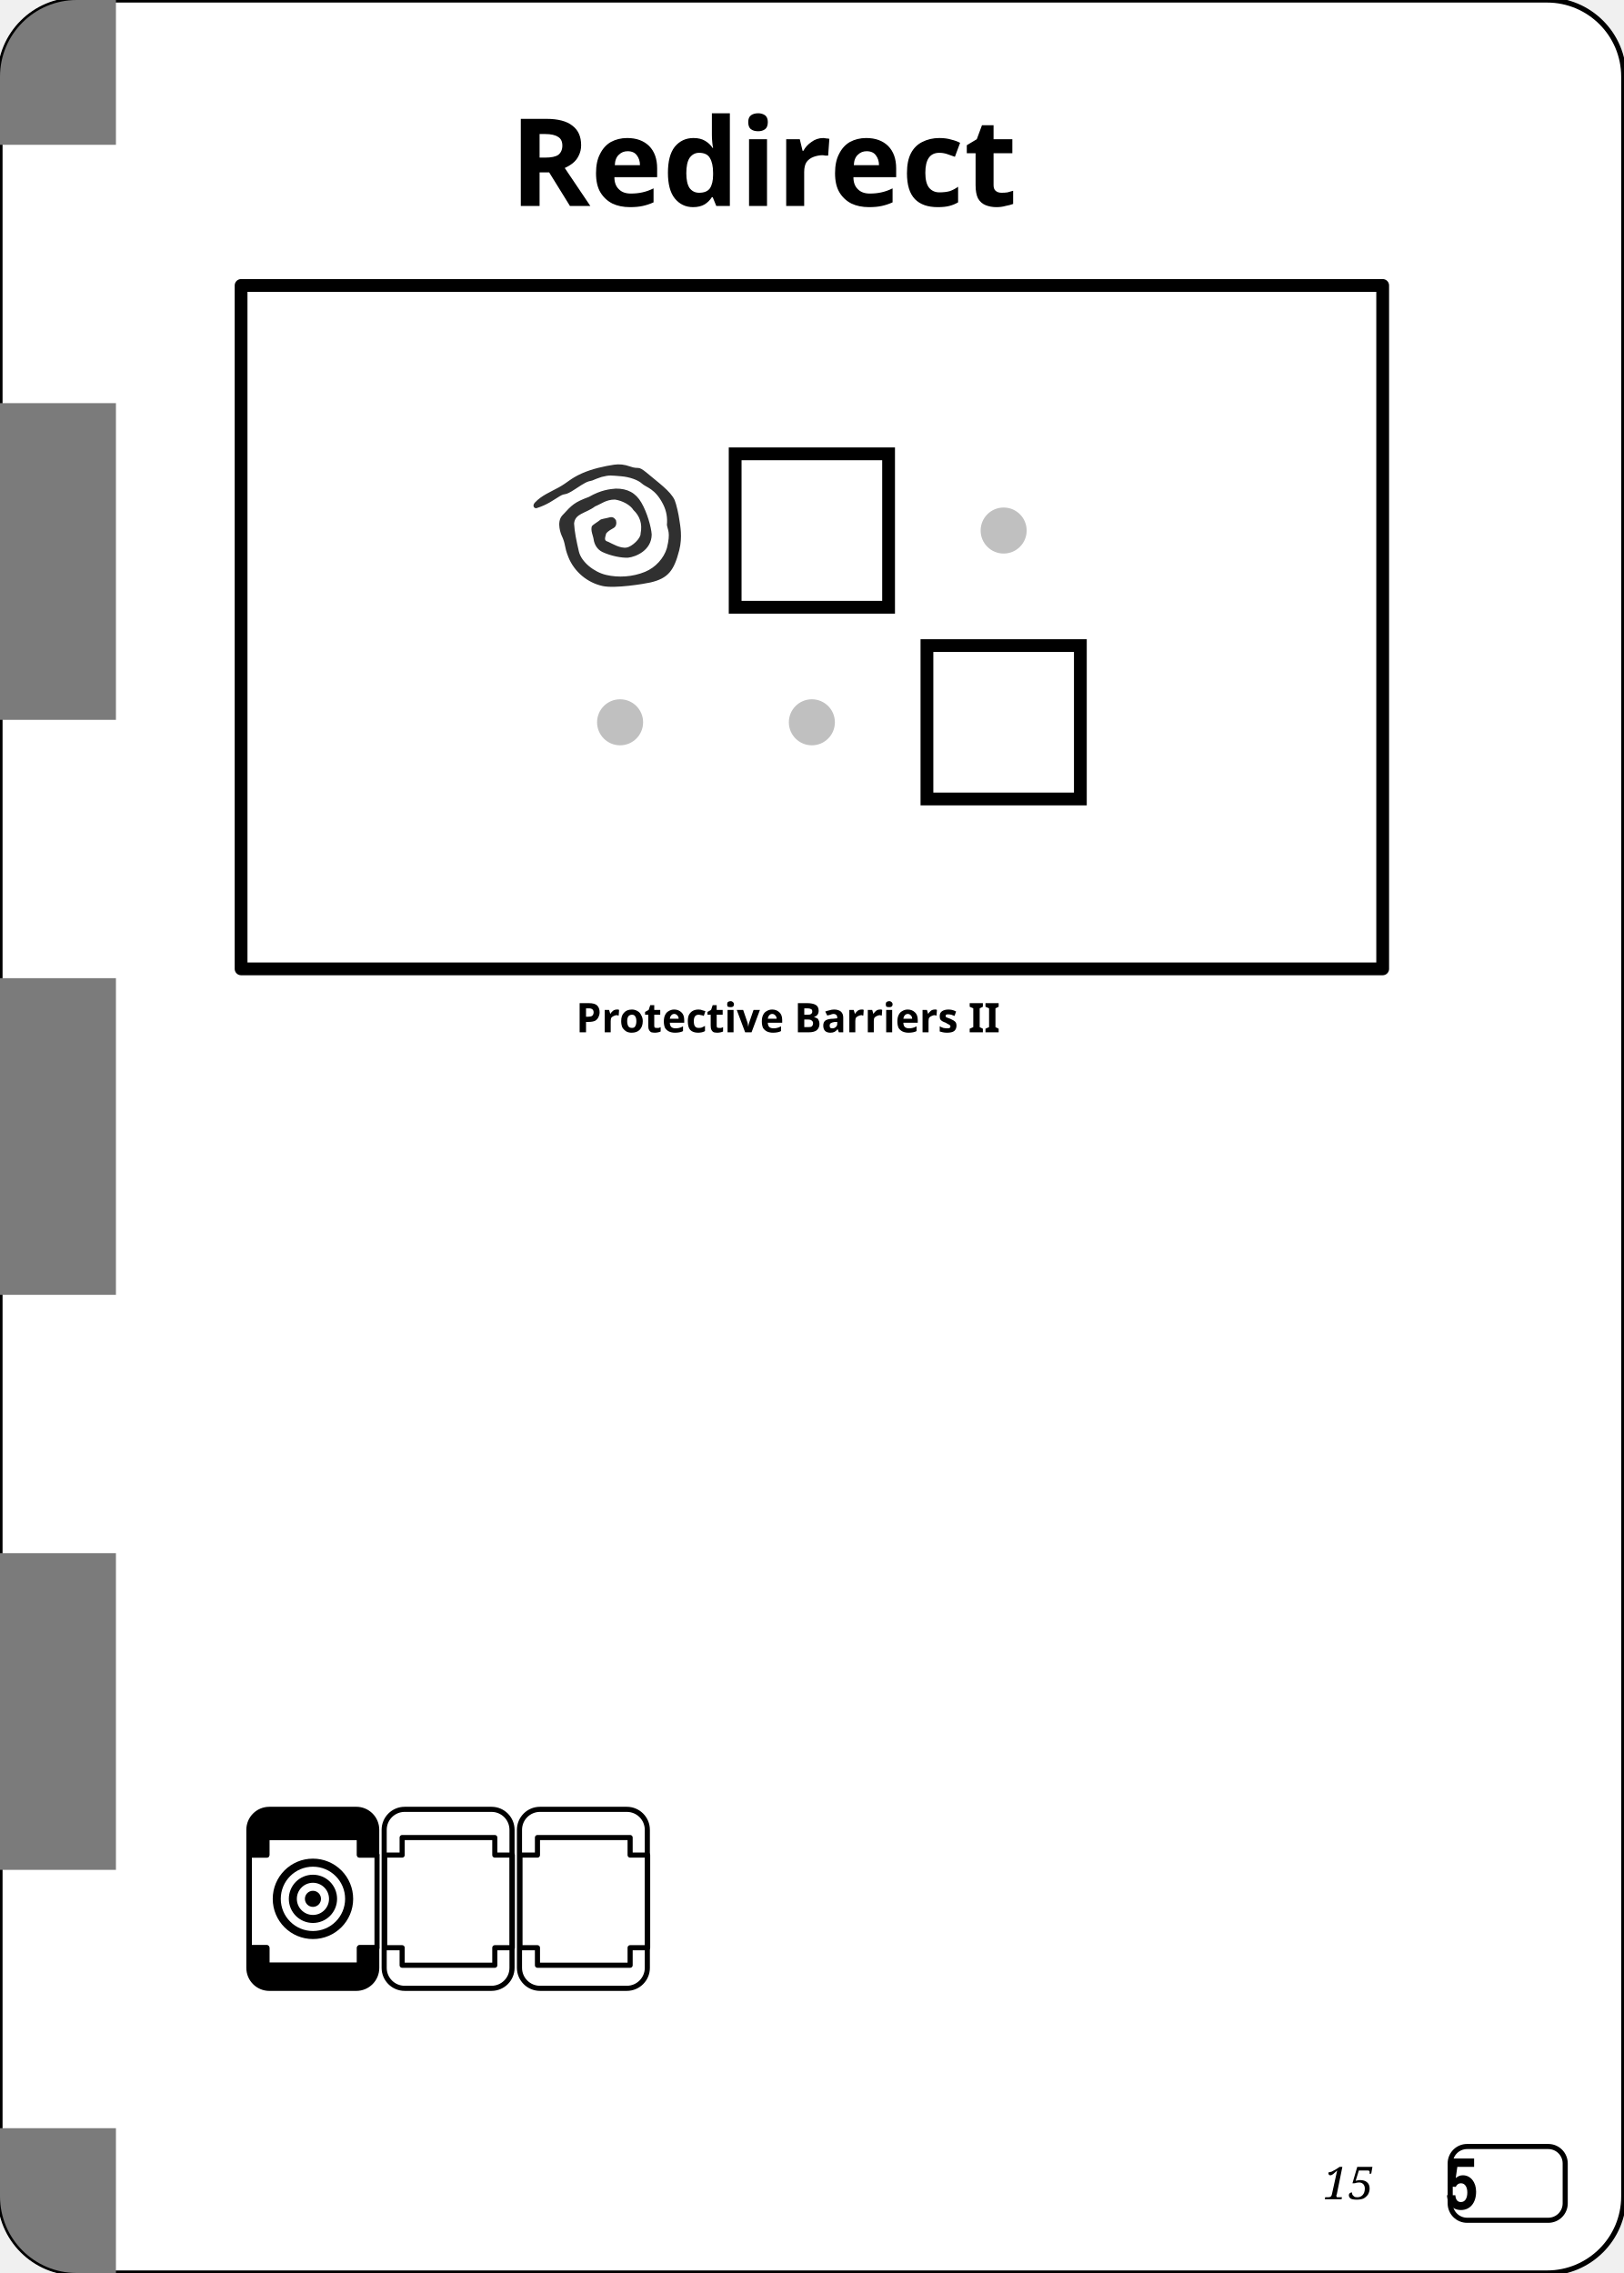
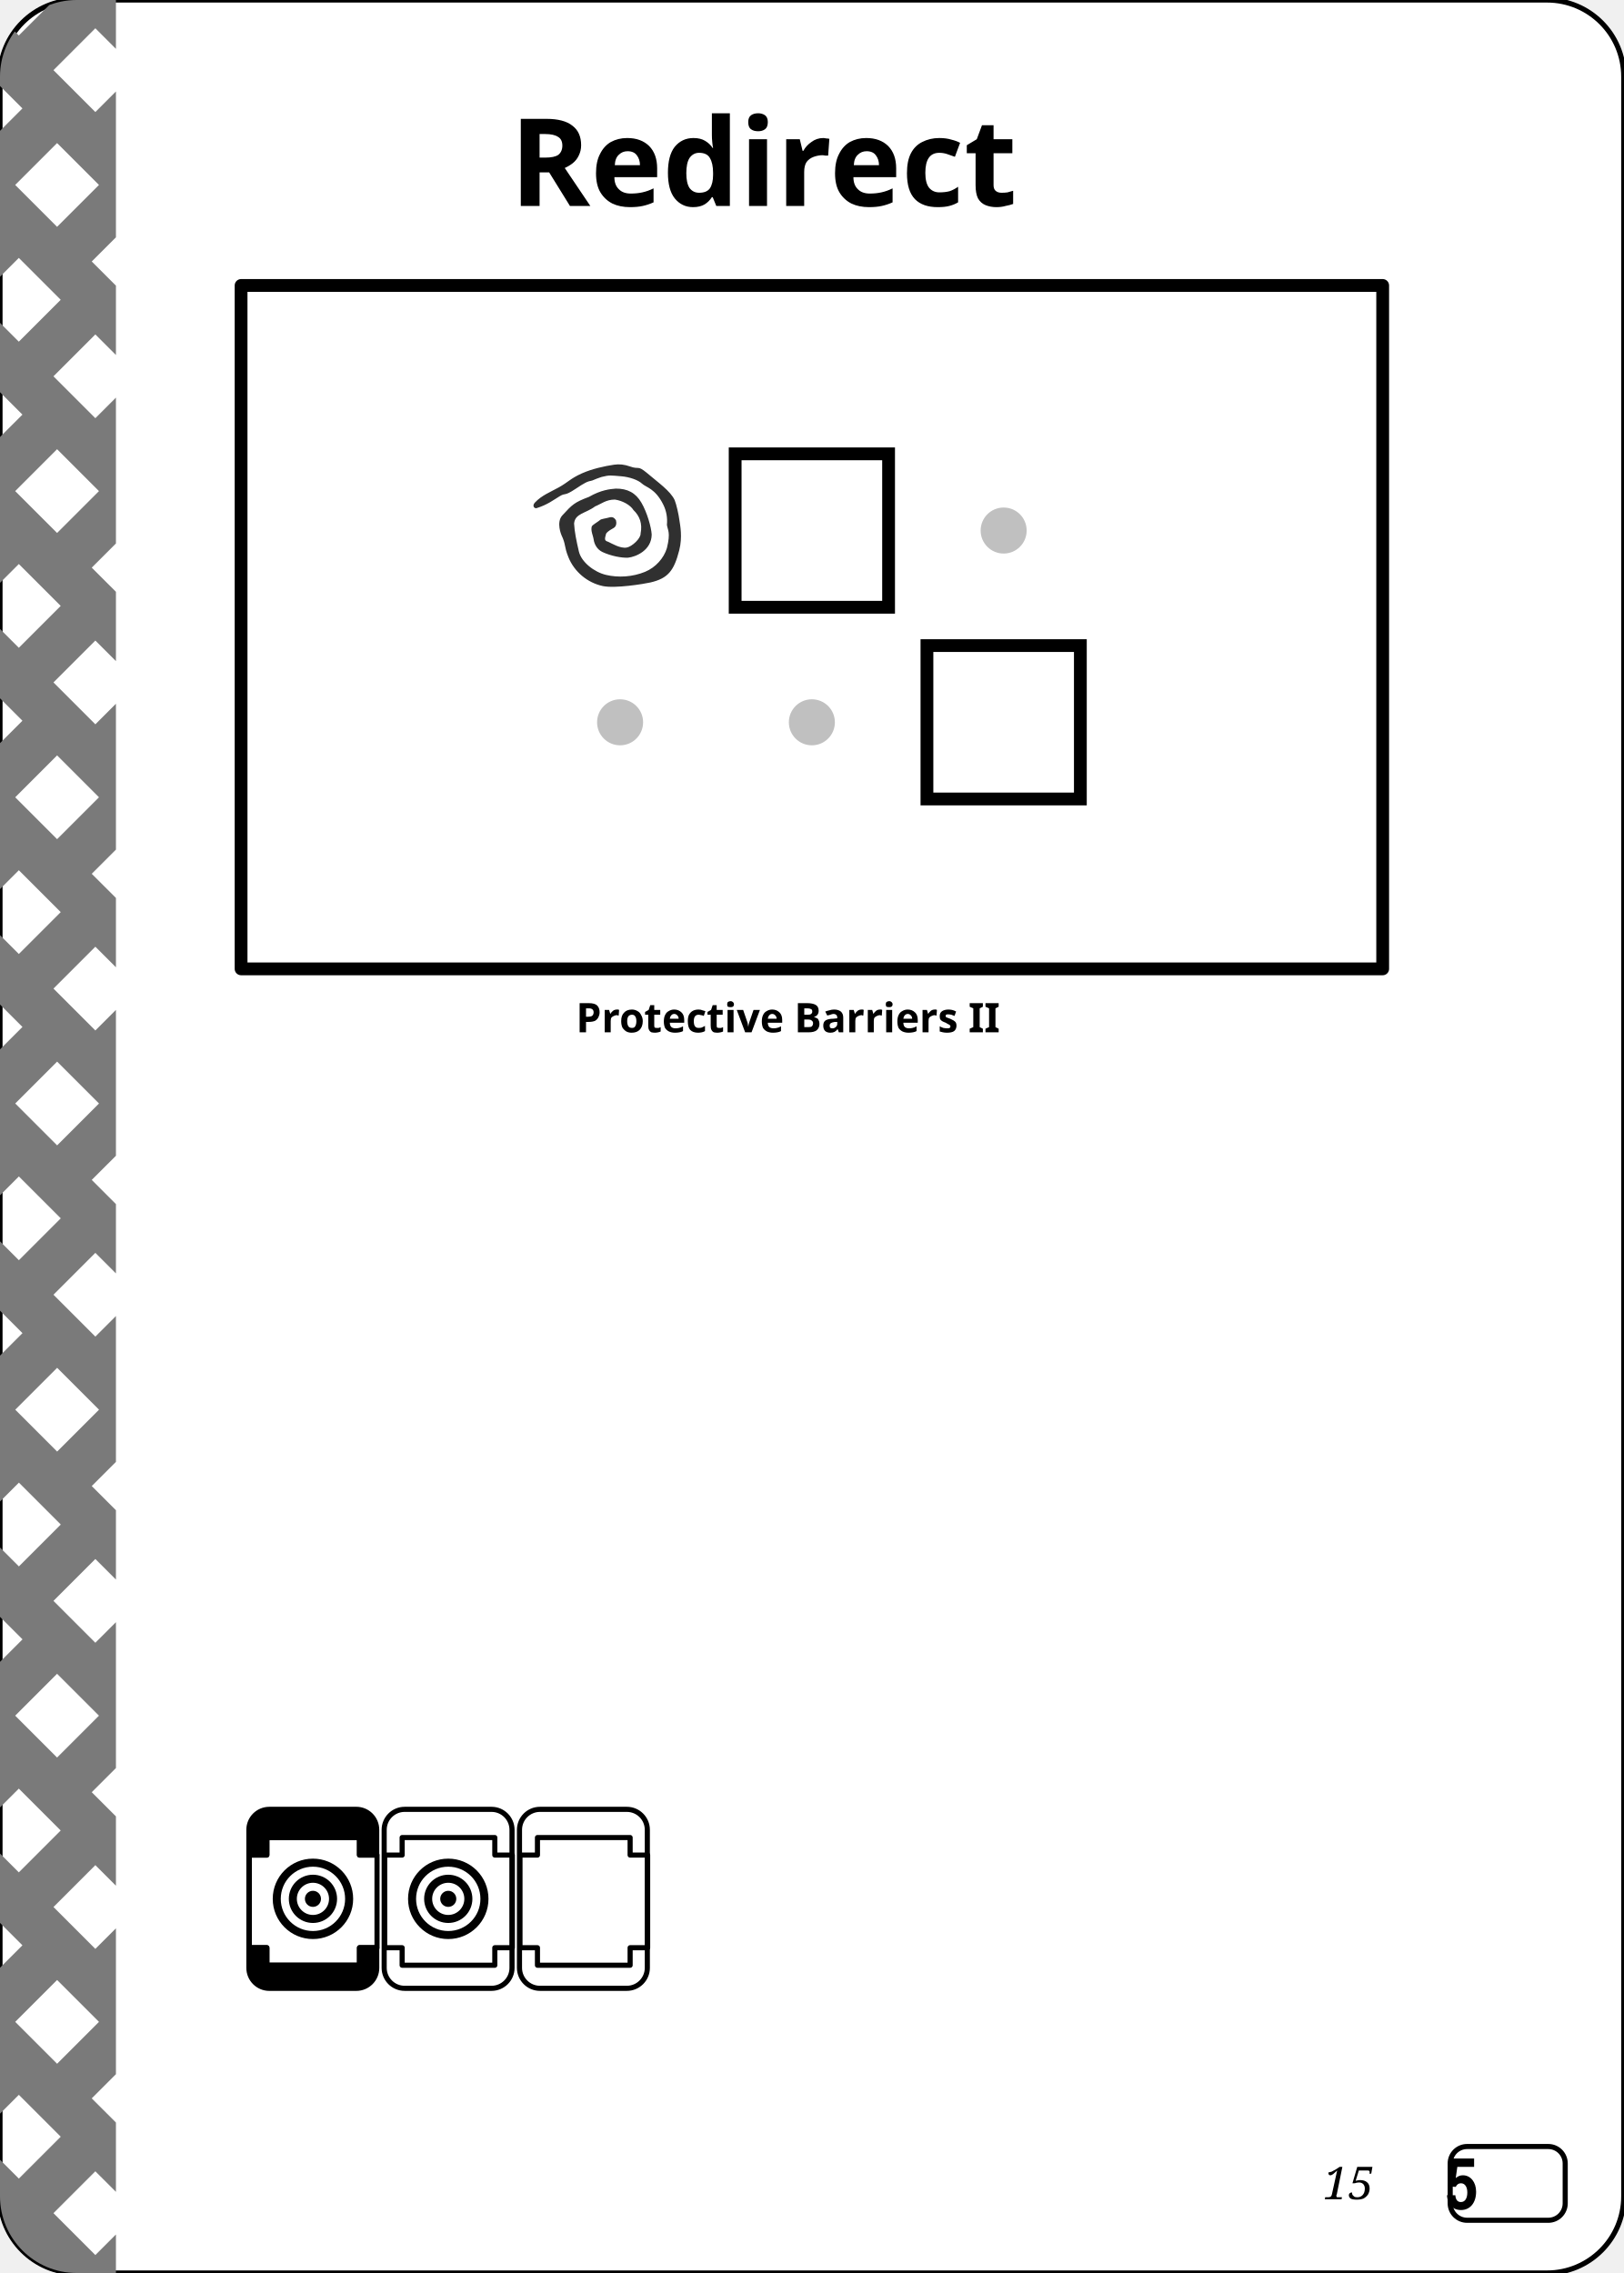
<svg xmlns="http://www.w3.org/2000/svg" xmlns:xlink="http://www.w3.org/1999/xlink" version="1.1" id="svg_root" width="63.5mm" height="88.9mm" viewBox="0 0 63.5 88.9">
  <defs>
    <clipPath id="clippath-1043">
      <rect id="sidebar-clip" x="3.5527137e-15" y="0" width="63.5" height="88.9" rx="3" ry="3" style="display:inline;fill:#ffffff;fill-opacity:1;stroke:none;stroke-width:0.2;stroke-miterlimit:4;stroke-dasharray:none;stroke-opacity:1" />
    </clipPath>
  </defs>
  <g id="card00">
    <rect id="rect1041" x="0" y="0" width="63.5" height="88.9" rx="3" ry="3" style="fill:#ffffff;stroke:none;stroke-width:0" />
    <g id="masters" style="display:none">
      <path style="color:#000000;font-style:normal;font-variant:normal;font-weight:normal;font-stretch:normal;font-size:medium;line-height:normal;font-family:sans-serif;text-indent:0;text-align:start;text-decoration:none;text-decoration-line:none;text-decoration-style:solid;text-decoration-color:#000000;letter-spacing:normal;word-spacing:normal;text-transform:none;writing-mode:lr-tb;direction:ltr;baseline-shift:baseline;text-anchor:start;white-space:normal;clip-rule:nonzero;display:inline;overflow:visible;visibility:visible;opacity:1;isolation:auto;mix-blend-mode:normal;color-interpolation:sRGB;color-interpolation-filters:linearRGB;solid-color:#000000;solid-opacity:1;fill:#303030;fill-opacity:1;fill-rule:evenodd;stroke:none;stroke-width:0.467;stroke-linecap:round;stroke-linejoin:miter;stroke-miterlimit:4;stroke-dasharray:none;stroke-dashoffset:0;stroke-opacity:1;filter:url(#filter9446);color-rendering:auto;image-rendering:auto;shape-rendering:auto;text-rendering:auto;enable-background:accumulate" d="M 3.395,0.496 C 3.162,0.413 2.97,0.396 2.764,0.425 2.402,0.478 1.899,0.587 1.497,0.768 1.062,0.964 0.961,1.113 0.605,1.311 0.273,1.495 -0.063,1.622 -0.328,1.902 -0.459,2.041 -0.343,2.149 -0.264,2.124 0.17,1.986 0.376,1.815 0.64,1.657 0.883,1.511 0.801,1.673 1.243,1.38 1.63,1.124 1.707,1.083 1.909,1.044 c 0.112,-0.047 0.228,-0.096 0.365,-0.139 0.322,-0.082 0.363,-0.059 0.765,-0.028 0.329,0.026 0.668,0.147 0.814,0.285 0.165,0.156 0.514,0.182 0.833,0.818 0.131,0.262 0.171,0.531 0.145,0.799 C 4.859,2.986 4.985,3.064 4.83,3.688 4.714,4.078 4.391,4.444 3.976,4.615 3.491,4.815 2.931,4.849 2.45,4.735 1.986,4.625 1.483,4.233 1.387,3.814 1.292,3.405 1.218,3.05 1.201,2.726 1.239,2.325 1.655,2.334 2.022,2.056 2.273,1.955 2.451,1.789 2.796,1.789 3.091,1.829 3.407,2.005 3.522,2.198 3.767,2.431 3.879,2.732 3.802,3.115 3.814,3.308 3.463,3.63 3.26,3.665 3.007,3.709 2.689,3.512 2.532,3.439 2.382,3.396 2.392,3.338 2.454,3.12 2.529,3.014 2.67,2.948 2.756,2.895 2.859,2.83 2.867,2.7 2.838,2.595 2.775,2.507 2.713,2.446 2.561,2.492 2.457,2.524 2.265,2.544 2.22,2.585 2.148,2.651 1.949,2.758 1.894,2.834 1.841,3.01 1.948,3.203 1.967,3.355 1.993,3.534 2.097,3.741 2.316,3.843 2.646,3.996 3.056,4.074 3.31,4.062 3.621,4.03 4.23,3.771 4.236,3.158 4.22,2.869 4.056,2.29 3.833,1.909 3.607,1.522 3.287,1.357 2.833,1.36 2.602,1.38 2.266,1.407 1.779,1.685 1.217,1.896 1.13,1.983 0.742,2.406 0.489,2.681 0.709,3.183 0.709,3.183 0.888,3.561 0.802,3.605 0.979,4.043 1.21,4.617 1.727,5.044 2.322,5.171 2.802,5.274 3.936,5.088 4.181,5.032 4.879,4.872 5.109,4.567 5.313,3.772 5.448,3.244 5.346,2.786 5.321,2.603 5.291,2.371 5.205,1.986 5.136,1.814 4.978,1.457 4.467,1.105 4.055,0.752 3.671,0.432 3.758,0.626 3.395,0.496 Z" id="element-air" />
      <path id="element-earth" style="color:#000000;font-style:normal;font-variant:normal;font-weight:normal;font-stretch:normal;font-size:medium;line-height:normal;font-family:sans-serif;text-indent:0;text-align:start;text-decoration:none;text-decoration-line:none;text-decoration-style:solid;text-decoration-color:#000000;letter-spacing:normal;word-spacing:normal;text-transform:none;writing-mode:lr-tb;direction:ltr;baseline-shift:baseline;text-anchor:start;white-space:normal;clip-rule:nonzero;display:inline;overflow:visible;visibility:visible;opacity:1;isolation:auto;mix-blend-mode:normal;color-interpolation:sRGB;color-interpolation-filters:linearRGB;solid-color:#000000;solid-opacity:1;fill:#004c00;fill-opacity:1;fill-rule:nonzero;stroke:none;stroke-width:0.467;stroke-linecap:round;stroke-linejoin:round;stroke-miterlimit:4;stroke-dasharray:none;stroke-dashoffset:0;stroke-opacity:1;color-rendering:auto;image-rendering:auto;shape-rendering:auto;text-rendering:auto;enable-background:accumulate" d="M 3.462,0.692 C 3.407,0.695 3.356,0.714 3.315,0.747 3.054,0.959 2.849,1.299 2.635,1.621 2.421,1.943 2.016,2.472 1.959,2.552 1.386,3.153 1.162,3.726 0.481,4.4 0.271,4.628 0.706,4.654 0.917,4.426 1.593,3.695 1.765,3.452 2.293,2.906 2.3,2.898 2.573,2.61 2.683,2.461 2.781,2.323 2.806,2.169 3.011,1.859 3.151,1.648 3.314,1.389 3.443,1.325 3.609,1.497 3.869,1.73 4.102,2.218 4.298,2.478 4.646,2.867 4.704,2.948 4.883,3.205 5.275,3.672 5.312,3.74 5.457,4.009 5.52,3.622 5.421,3.299 5.345,3.158 5.289,2.959 5.109,2.702 4.93,2.444 4.703,2.244 4.656,2.166 L 4.47,1.872 C 4.309,1.513 4.035,1.378 3.683,0.806 3.638,0.732 3.552,0.688 3.461,0.692 Z M 1.225,1.368 C 1.146,1.37 0.773,1.698 0.729,1.76 0.481,2.109 0.317,2.305 0.044,2.688 -0.135,2.938 0.198,2.995 0.377,2.745 0.586,2.453 1.068,1.94 1.221,1.889 c 0,0 0.502,0.363 0.669,0.452 0.28,0.152 0.603,-0.006 0.321,-0.155 C 2.249,2.206 1.968,1.997 1.854,1.859 1.695,1.673 1.418,1.437 1.225,1.368 Z m 2.872,1.881 c -0.183,0.009 -0.186,0.09 -0.09,0.236 0,0 0.366,0.619 0.493,1.007 C 4.661,4.759 5.171,4.712 5.007,4.369 4.811,3.96 4.318,3.362 4.318,3.362 4.273,3.289 4.187,3.245 4.096,3.249 Z M 3.493,3.386 C 3.359,3.388 3.252,3.512 3.254,3.636 L 3.185,4.779 C 3.181,5.085 3.65,4.848 3.646,4.543 3.614,4.296 3.711,3.769 3.493,3.386 Z m -0.822,-0.152 C 2.48,3.355 2.251,3.763 2.107,4.206 1.995,4.488 2.448,4.645 2.56,4.363 2.618,3.997 2.817,3.53 2.817,3.53 2.877,3.386 2.836,3.24 2.67,3.234 Z" />
      <path style="color:#000000;font-style:normal;font-variant:normal;font-weight:normal;font-stretch:normal;font-size:medium;line-height:normal;font-family:sans-serif;text-indent:0;text-align:start;text-decoration:none;text-decoration-line:none;text-decoration-style:solid;text-decoration-color:#000000;letter-spacing:normal;word-spacing:normal;text-transform:none;writing-mode:lr-tb;direction:ltr;baseline-shift:baseline;text-anchor:start;white-space:normal;clip-rule:nonzero;display:inline;overflow:visible;visibility:visible;opacity:1;isolation:auto;mix-blend-mode:normal;color-interpolation:sRGB;color-interpolation-filters:linearRGB;solid-color:#000000;solid-opacity:1;fill:#860000;fill-opacity:0.975;fill-rule:evenodd;stroke:none;stroke-width:0.467;stroke-linecap:round;stroke-linejoin:miter;stroke-miterlimit:4;stroke-dasharray:none;stroke-dashoffset:0;stroke-opacity:1;filter:url(#filter9446);color-rendering:auto;image-rendering:auto;shape-rendering:auto;text-rendering:auto;enable-background:accumulate" d="m 1.986,-0.02 c -0.069,0.07 0.008,0.216 0.008,0.216 0,0 0.059,0.238 0.082,0.456 C 2.098,0.87 2.071,1.052 2.057,1.181 2.034,1.389 1.848,1.78 1.704,1.998 1.56,2.216 1.468,2.438 1.457,2.708 c -0.002,0.055 0.018,0.162 0.027,0.214 C 1.322,3.099 1.147,3.186 0.981,3.232 0.759,3.294 0.412,3.464 0.112,3.74 c -0.239,0.22 -0.334,0.425 -0.415,0.709 -0.08,0.284 -0.13,0.517 -0.101,0.726 0,0 0.003,0.244 0.084,0.314 0.11,0.022 0.275,-0.096 0.275,-0.096 0.34,-0.242 0.654,-0.469 0.921,-0.551 0.291,-0.089 0.599,-0.06 0.798,3.025e-4 0.262,0.079 0.546,0.044 0.82,-0.016 0.189,-0.041 0.316,-0.135 0.455,-0.255 0.185,0.142 0.298,0.169 0.431,0.269 0.163,0.123 0.35,0.238 0.639,0.313 0.301,0.079 0.646,0.085 0.966,0.043 0.32,-0.042 0.613,-0.12 0.821,-0.298 0,0 0.179,-0.124 0.161,-0.194 -0.04,-0.064 -0.218,-0.133 -0.218,-0.133 0,0 -0.197,-0.076 -0.418,-0.198 C 5.11,4.252 4.939,4.038 4.791,3.907 4.615,3.752 4.569,3.544 4.492,3.332 4.416,3.122 4.32,2.853 4.025,2.66 3.883,2.568 3.745,2.49 3.598,2.436 3.563,2.285 3.565,2.145 3.583,1.99 3.641,1.708 3.553,1.329 3.447,1.057 3.335,0.77 3.104,0.622 2.954,0.466 2.794,0.299 2.571,0.117 2.345,0.033 c 0,0 -0.14,-0.058 -0.359,-0.053 z m 0.481,0.588 c 0.054,0.041 0.216,0.145 0.297,0.225 0.189,0.187 0.348,0.455 0.38,0.654 0.032,0.194 -0.005,0.365 -0.028,0.546 -0.014,0.117 0.002,0.246 0.05,0.37 -0.038,0.002 -0.134,0.005 -0.173,0.011 -0.132,0.018 -0.271,0.054 -0.421,0.106 -0.311,0.102 -0.071,0.164 0.243,0.134 0.245,-0.013 0.475,0.109 0.627,0.177 0.124,0.055 0.326,0.194 0.387,0.294 C 3.949,3.281 4.108,3.52 4.131,3.627 4.173,3.82 4.25,4.007 4.47,4.265 4.668,4.497 4.921,4.576 5.165,4.711 5.143,4.778 4.947,4.833 4.885,4.841 4.623,4.875 4.34,4.818 4.148,4.719 3.939,4.611 3.798,4.612 3.623,4.501 3.507,4.428 3.35,4.377 3.27,4.224 3.376,3.992 3.492,3.78 3.534,3.553 3.601,3.249 3.284,3.548 3.147,3.78 3.002,4.087 2.767,4.323 2.414,4.44 2.185,4.516 1.989,4.445 1.776,4.402 1.564,4.359 1.266,4.311 0.881,4.429 0.616,4.509 0.268,4.602 0.016,4.88 -0.011,4.736 0.063,4.59 0.086,4.52 0.162,4.291 0.381,4.059 0.525,3.925 0.746,3.721 1.022,3.66 1.25,3.597 1.419,3.55 1.491,3.553 1.667,3.407 1.796,3.616 1.978,3.787 2.193,3.926 2.459,4.096 2.397,3.809 2.141,3.531 1.975,3.349 1.915,3.191 1.891,2.797 1.879,2.595 1.979,2.375 2.116,2.167 2.294,1.92 2.444,1.703 2.481,1.365 2.504,1.098 2.525,0.753 2.468,0.568 Z" id="element-fire" />
      <path id="element-water" style="color:#000000;font-style:normal;font-variant:normal;font-weight:normal;font-stretch:normal;font-size:medium;line-height:normal;font-family:sans-serif;text-indent:0;text-align:start;text-decoration:none;text-decoration-line:none;text-decoration-style:solid;text-decoration-color:#000000;letter-spacing:normal;word-spacing:normal;text-transform:none;writing-mode:lr-tb;direction:ltr;baseline-shift:baseline;text-anchor:start;white-space:normal;clip-rule:nonzero;display:inline;overflow:visible;visibility:visible;opacity:1;isolation:auto;mix-blend-mode:normal;color-interpolation:sRGB;color-interpolation-filters:linearRGB;solid-color:#000000;solid-opacity:1;fill:#00007e;fill-opacity:1;fill-rule:evenodd;stroke:none;stroke-width:0.467;stroke-linecap:round;stroke-linejoin:miter;stroke-miterlimit:4;stroke-dasharray:none;stroke-dashoffset:0;stroke-opacity:1;color-rendering:auto;image-rendering:auto;shape-rendering:auto;text-rendering:auto;enable-background:accumulate" d="M 5.526,3.485 C 5.278,3.51 4.929,3.761 4.676,3.775 4.203,3.839 3.605,3.685 3.132,3.671 2.333,3.652 1.887,4.009 1.145,4.252 0.957,4.345 1.15,4.471 1.36,4.499 1.532,4.513 1.807,4.409 1.97,4.372 2.414,4.224 2.806,4.107 3.279,4.169 3.905,4.278 4.308,4.332 4.922,4.235 5.122,4.177 5.314,3.979 5.494,3.885 5.657,3.753 5.742,3.479 5.526,3.485 Z M 5.125,2.379 C 4.789,2.371 4.748,2.568 4.278,2.576 3.704,2.62 3.323,2.478 2.753,2.447 1.999,2.379 1.172,2.805 0.484,2.99 0.303,3.093 0.498,3.314 0.709,3.331 0.897,3.331 0.959,3.373 1.143,3.339 1.711,3.17 2.076,2.74 2.665,2.808 3.259,2.863 4.059,3.117 4.654,2.996 4.842,2.921 5.013,2.811 5.148,2.673 5.243,2.528 5.307,2.374 5.125,2.379 Z M 4.262,1.114 C 4.099,1.139 3.921,1.265 3.764,1.311 3.281,1.504 2.792,1.479 2.28,1.365 2.052,1.327 1.708,1.245 1.481,1.205 0.852,1.154 0.352,1.465 -0.13,1.809 -0.285,1.945 -0.133,2.1 0.078,2.076 0.321,2.009 0.623,1.974 0.863,1.835 1.165,1.695 1.611,1.626 1.941,1.752 2.502,1.908 3.013,1.972 3.589,1.833 3.928,1.76 4.142,1.622 4.411,1.414 4.546,1.272 4.464,1.098 4.262,1.114 Z" />
    </g>
    <rect id="card-border" x="0" y="0" width="63.5" height="88.9" rx="3" ry="3" style="fill:none;stroke:#000000;stroke-width:0.2;stroke-miterlimit:4;stroke-dasharray:none;stroke-opacity:1;fill-opacity:1" />
    <text id="spell-title" xml:space="preserve" style="font-style:normal;font-variant:normal;font-weight:bold;font-stretch:normal;font-size:3.175px;line-height:125%;font-family:Lato;-inkscape-font-specification:'Lato Bold';text-align:center;letter-spacing:0px;word-spacing:0px;text-anchor:middle;display:inline;fill:#000000;fill-opacity:1;stroke:none;stroke-width:0.265" x="31.785" y="8.054">
      <tspan x="31.785" y="8.054" style="font-style:normal;font-variant:normal;font-weight:bold;font-stretch:normal;font-size:4.763px;font-family:CCTreasureTrove;-inkscape-font-specification:'CCTreasureTrove Bold';fill:#000000;fill-opacity:1;stroke-width:0.265" id="tspan64-5">Redirect</tspan>
    </text>
    <text id="class-name" xml:space="preserve" style="font-style:normal;font-variant:normal;font-weight:bold;font-stretch:normal;font-size:1.587px;line-height:125%;font-family:Lato;-inkscape-font-specification:'Lato Bold';text-align:center;letter-spacing:0px;word-spacing:0px;text-anchor:middle;display:inline;fill:#000000;fill-opacity:1;stroke:none;stroke-width:0.265" x="31.785" y="40.376">
      <tspan x="31.785" y="40.376" style="font-style:normal;font-variant:normal;font-weight:bold;font-stretch:normal;font-size:1.587px;font-family:CCTreasureTrove;-inkscape-font-specification:'CCTreasureTrove Bold';fill:#000000;fill-opacity:1;stroke-width:0.265" id="tspan7315">Protective Barriers II</tspan>
    </text>
-     <path id="sidebar-bars" style="fill:#7b7b7b;fill-opacity:1;stroke-width:0.25;stroke-linecap:round" d="M -8.975 -3.443 L -8.975 5.663 L 4.534 5.663 L 4.534 -3.443 L -8.975 -3.443 z M -8.975 15.768 L -8.975 28.153 L 4.534 28.153 L 4.534 15.768 L -8.975 15.768 z M -8.975 38.258 L -8.975 50.642 L 4.534 50.642 L 4.534 38.258 L -8.975 38.258 z M -8.975 60.747 L -8.975 73.132 L 4.534 73.132 L 4.534 60.747 L -8.975 60.747 z M -8.975 83.237 L -8.975 91.178 L 4.534 91.178 L 4.534 83.237 L -8.975 83.237 z " clip-path="url(#clippath-1043)" />
+     <path id="sidebar-diamonds" clip-path="url(#clippath-1043)" style="display:inline;fill:#7a7a7a;fill-opacity:1;stroke:none;stroke-width:1.9;stroke-linecap:round;stroke-linejoin:round;stroke-opacity:0.87" d="M -14.679,-3.443 V 91.178 h 9.415 l -1.625,-1.625 1.638,-1.638 1.638,1.638 -1.625,1.625 h 2.711 l 0.27,-0.27 0.27,0.27 H 0.722 L 0.594,91.05 2.232,89.412 3.87,91.05 3.742,91.178 h 0.792 v -3.785 l -0.805,0.805 -1.638,-1.638 1.638,-1.638 0.805,0.805 V 83.015 L 3.588,82.069 4.534,81.124 v -5.705 l -0.805,0.805 -1.638,-1.638 1.638,-1.638 0.805,0.805 V 71.041 L 3.588,70.095 4.534,69.15 v -5.705 l -0.805,0.805 -1.638,-1.638 1.638,-1.638 0.805,0.805 V 59.067 L 3.588,58.122 4.534,57.176 v -5.705 l -0.805,0.805 -1.638,-1.638 1.638,-1.638 0.805,0.805 V 47.094 L 3.588,46.148 4.534,45.203 v -5.705 l -0.805,0.805 -1.638,-1.638 1.638,-1.638 0.805,0.805 V 35.12 L 3.588,34.175 4.534,33.229 v -5.705 l -0.805,0.805 -1.638,-1.638 1.638,-1.638 0.805,0.805 V 23.146 L 3.588,22.201 4.534,21.256 v -5.705 l -0.805,0.805 -1.638,-1.638 1.638,-1.638 0.805,0.805 V 11.172 L 3.588,10.227 4.534,9.282 V 3.577 L 3.729,4.382 2.091,2.744 3.729,1.106 l 0.805,0.805 v -5.353 h -5.353 l 0.199,0.199 -1.638,1.638 -1.638,-1.638 0.199,-0.199 z m 7.931,0.058 1.638,1.638 -1.638,1.638 -1.638,-1.638 z m -4.49,1.497 1.638,1.638 L -11.238,1.388 -12.876,-0.25 Z m 11.974,0 1.638,1.638 L 0.736,1.388 -0.902,-0.25 Z M -3.754,-0.391 -2.117,1.247 -3.754,2.885 -5.392,1.247 Z M -8.244,1.106 -6.607,2.744 -8.244,4.382 -9.883,2.744 Z M -0.761,2.602 0.877,4.241 -0.761,5.878 -2.399,4.241 Z M -5.251,4.099 -3.613,5.737 -5.251,7.375 -6.889,5.737 Z M 2.232,5.596 3.87,7.234 2.232,8.872 0.594,7.234 Z M -2.258,7.093 -0.62,8.731 -2.258,10.368 -3.895,8.731 Z m -4.49,1.497 1.638,1.638 -1.638,1.638 -1.638,-1.638 z m -4.49,1.497 1.638,1.638 -1.638,1.638 -1.638,-1.638 z m 11.974,0 1.638,1.638 -1.638,1.638 -1.638,-1.638 z m -4.49,1.497 1.638,1.638 -1.638,1.638 -1.638,-1.638 z m -4.49,1.497 1.638,1.638 -1.638,1.638 -1.638,-1.638 z m 7.483,1.497 1.638,1.638 L -0.761,17.852 -2.399,16.214 Z m -4.49,1.497 1.638,1.638 -1.638,1.638 -1.638,-1.638 z M 2.232,17.569 3.87,19.208 2.232,20.845 0.594,19.208 Z m -4.49,1.497 1.638,1.638 -1.638,1.638 -1.638,-1.638 z m -4.49,1.497 1.638,1.638 -1.638,1.638 -1.638,-1.638 z m -4.49,1.497 1.638,1.638 -1.638,1.638 -1.638,-1.638 z m 11.974,0 1.638,1.638 -1.638,1.638 -1.638,-1.638 z m -4.49,1.497 1.638,1.638 -1.638,1.638 -1.638,-1.638 z m -4.49,1.497 1.638,1.638 -1.638,1.638 -1.638,-1.638 z m 7.483,1.497 1.638,1.638 L -0.761,29.826 -2.399,28.188 Z m -4.49,1.497 1.638,1.638 -1.638,1.638 -1.638,-1.638 z m 7.484,1.497 1.638,1.638 -1.638,1.638 -1.638,-1.638 z m -4.49,1.497 1.638,1.638 -1.638,1.638 -1.638,-1.638 z m -4.49,1.497 1.638,1.638 -1.638,1.638 -1.638,-1.638 z m -4.49,1.497 1.638,1.638 -1.638,1.638 -1.638,-1.638 z m 11.974,0 1.638,1.638 -1.638,1.638 -1.638,-1.638 z m -4.49,1.497 1.638,1.638 -1.638,1.638 -1.638,-1.638 z m -4.49,1.497 1.638,1.638 -1.638,1.638 -1.638,-1.638 z m 7.483,1.497 1.638,1.638 -1.638,1.638 L -2.399,40.161 Z m -4.49,1.497 1.638,1.638 -1.638,1.638 -1.638,-1.638 z m 7.484,1.497 1.638,1.638 -1.638,1.638 -1.638,-1.638 z m -4.49,1.497 1.638,1.638 -1.638,1.638 -1.638,-1.638 z m -4.49,1.497 1.638,1.638 -1.638,1.638 -1.638,-1.638 z m -4.49,1.497 1.638,1.638 -1.638,1.638 -1.638,-1.638 z m 11.974,0 1.638,1.638 -1.638,1.638 -1.638,-1.638 z m -4.49,1.497 1.638,1.638 -1.638,1.638 -1.638,-1.638 z m -4.49,1.497 1.638,1.638 -1.638,1.638 -1.638,-1.638 z m 7.483,1.497 1.638,1.638 -1.638,1.638 L -2.399,52.135 Z m -4.49,1.497 1.638,1.638 -1.638,1.638 -1.638,-1.638 z m 7.484,1.497 1.638,1.638 -1.638,1.638 -1.638,-1.638 z m -4.49,1.497 1.638,1.638 -1.638,1.638 -1.638,-1.638 z m -4.49,1.497 1.638,1.638 -1.638,1.638 -1.638,-1.638 z m -4.49,1.497 1.638,1.638 -1.638,1.638 -1.638,-1.638 z m 11.974,0 1.638,1.638 -1.638,1.638 -1.638,-1.638 z m -4.49,1.497 1.638,1.638 -1.638,1.638 -1.638,-1.638 z m -4.49,1.497 1.638,1.638 -1.638,1.638 -1.638,-1.638 z m 7.483,1.497 1.638,1.638 -1.638,1.638 L -2.399,64.109 Z m -4.49,1.497 1.638,1.638 -1.638,1.638 -1.638,-1.638 z M 2.232,65.464 3.87,67.102 2.232,68.74 0.594,67.102 Z m -4.49,1.497 1.638,1.638 -1.638,1.638 -1.638,-1.638 z m -4.49,1.497 1.638,1.638 -1.638,1.638 -1.638,-1.638 z m -4.49,1.497 1.638,1.638 -1.638,1.638 -1.638,-1.638 z m 11.974,0 1.638,1.638 -1.638,1.638 -1.638,-1.638 z m -4.49,1.497 1.638,1.638 -1.638,1.638 -1.638,-1.638 z m -4.49,1.497 1.638,1.638 -1.638,1.638 -1.638,-1.638 z m 7.483,1.497 1.638,1.638 -1.638,1.638 L -2.399,76.083 Z m -4.49,1.497 1.638,1.638 -1.638,1.638 -1.638,-1.638 z m 7.484,1.497 1.638,1.638 -1.638,1.638 -1.638,-1.638 z m -4.49,1.497 1.638,1.638 -1.638,1.638 -1.638,-1.638 z m -4.49,1.497 1.638,1.638 -1.638,1.638 -1.638,-1.638 z m -4.49,1.497 1.638,1.638 -1.638,1.638 -1.638,-1.638 z m 11.974,0 1.638,1.638 -1.638,1.638 -1.638,-1.638 z m -4.49,1.497 1.638,1.638 -1.638,1.638 -1.638,-1.638 z m -4.49,1.497 1.638,1.638 -1.638,1.638 -1.638,-1.638 z m 7.483,1.497 1.638,1.638 L -0.761,89.694 -2.399,88.056 Z" />
    <text id="rev-id" xml:space="preserve" style="font-style:normal;font-weight:normal;font-size:1.764px;line-height:125%;font-family:Georgia;text-align:end;letter-spacing:0px;word-spacing:0px;text-anchor:end;display:inline;fill:#000000;fill-opacity:1;stroke:none;stroke-width:0.265" x="57.138" y="86.014">
      <tspan x="56.012" y="86.014" style="font-style:italic;font-variant:normal;font-weight:normal;font-stretch:normal;font-size:1.764px;font-family:Georgia;text-align:end;text-anchor:end;fill:#000000;fill-opacity:1;stroke-width:0.265" id="tspan71">15</tspan>
    </text>
    <text xml:space="preserve" style="font-size:2.822px;line-height:1.25;font-family:'Fira Sans';-inkscape-font-specification:'Fira Sans';display:inline;stroke-width:0.265" x="59.001" y="86.39" id="spell-id">
      <tspan id="tspan3892" style="font-style:normal;font-variant:normal;font-weight:bold;font-stretch:condensed;font-size:2.822px;font-family:'Arial Narrow';-inkscape-font-specification:'Arial Narrow Bold Condensed';text-align:center;text-anchor:middle;stroke-width:0.265" x="59.001" y="86.39">5</tspan>
    </text>
    <rect style="display:inline;fill:none;fill-opacity:0.458;stroke:#000000;stroke-width:0.2;stroke-linecap:round;stroke-linejoin:round;stroke-dasharray:none;stroke-opacity:1" id="spell-id-border" width="4.498" height="2.885" x="56.713" y="83.953" ry="0.662" />
    <rect style="display:inline;fill:none;stroke:#000000;stroke-width:0.5;stroke-linecap:round;stroke-linejoin:round;stroke-dasharray:none;stroke-opacity:1" id="spell-pattern-border" width="44.645" height="26.728" x="9.428" y="11.165" />
    <flowRoot transform="matrix(0.2645833,0,0,0.2645833,1.794193,3.940711)" xml:space="preserve" id="spell-description" style="font-style:normal;font-weight:normal;font-size:10.667px;line-height:125%;font-family:sans-serif;letter-spacing:0px;word-spacing:0px;display:inline;fill:#000000;fill-opacity:1;stroke:none;stroke-width:1px;stroke-linecap:butt;stroke-linejoin:miter;stroke-opacity:1">
      <flowRegion id="flowRegion4270">
        <rect x="28.8" y="146" width="171.755" height="163.491" id="rect88" />
      </flowRegion>
-       <flowPara id="flowPara91" style="font-style:normal;font-variant:normal;font-weight:normal;font-stretch:normal;font-size:10.667px;font-family:'Slabo 27px';-inkscape-font-specification:'Slabo 27px, '">A large cudgel appears over you which will deflect an incoming attack, splitting it into 2 separate attacks against foes in your location.</flowPara>
+       <flowPara id="flowPara91" style="font-style:normal;font-variant:normal;font-weight:normal;font-stretch:normal;font-size:10.667px;font-family:'Slabo 27px';-inkscape-font-specification:'Slabo 27px, '">A large cudgel appears over the target which will deflect a single incoming attack, redirecting it to attack a foe in the target's location.</flowPara>
    </flowRoot>
    <flowRoot transform="matrix(0.2645833,0,0,0.2645833,1.807259,41.51155)" xml:space="preserve" id="spell-info" style="font-style:normal;font-weight:normal;font-size:9.333px;line-height:125%;font-family:sans-serif;letter-spacing:0px;word-spacing:0px;display:inline;fill:#000000;fill-opacity:1;stroke:none;stroke-width:1px;stroke-linecap:butt;stroke-linejoin:miter;stroke-opacity:1">
      <flowRegion id="flowRegion1289">
        <rect x="28.8" y="146" width="172.117" height="130.355" id="rect1287" />
      </flowRegion>
-       <flowPara id="flowPara1291" style="font-style:normal;font-variant:normal;font-weight:normal;font-stretch:normal;font-size:9.333px;font-family:'Slabo 27px';-inkscape-font-specification:'Slabo 27px, '">Target: You</flowPara>
+       <flowPara id="flowPara1291" style="font-style:normal;font-variant:normal;font-weight:normal;font-stretch:normal;font-size:9.333px;font-family:'Slabo 27px';-inkscape-font-specification:'Slabo 27px, '">Target: You or an ally within range</flowPara>
    </flowRoot>
    <g id="range-cards" transform="translate(-4.061215,-0.2584242)" style="display:inline">
      <g id="use26838" style="display:inline" transform="translate(6.349999,-8.466665)">
        <rect style="fill:none;fill-opacity:0.623;stroke:#000000;stroke-width:0.2;stroke-linecap:round;stroke-linejoin:round;stroke-dasharray:none;stroke-opacity:1" id="rect6629" width="5" height="7" x="12.735" y="79.491" ry="0.801" />
        <path id="path6631" style="fill:none;fill-opacity:0.623;stroke:#000000;stroke-width:0.2;stroke-linecap:round;stroke-linejoin:round;stroke-dasharray:none;stroke-opacity:1" d="m 13.438,80.594 v 0.685 H 12.753 v 3.624 h 0.685 v 0.685 h 3.624 v -0.685 h 0.685 v -3.624 h -0.685 v -0.685 z" />
      </g>
      <g id="use26840" style="display:inline" transform="translate(11.64166,-8.466665)">
        <rect style="fill:none;fill-opacity:0.623;stroke:#000000;stroke-width:0.2;stroke-linecap:round;stroke-linejoin:round;stroke-dasharray:none;stroke-opacity:1" id="rect6635" width="5" height="7" x="12.735" y="79.491" ry="0.801" />
        <path id="path6637" style="fill:none;fill-opacity:0.623;stroke:#000000;stroke-width:0.2;stroke-linecap:round;stroke-linejoin:round;stroke-dasharray:none;stroke-opacity:1" d="m 13.438,80.594 v 0.685 H 12.753 v 3.624 h 0.685 v 0.685 h 3.624 v -0.685 h 0.685 v -3.624 h -0.685 v -0.685 z" />
      </g>
      <g id="use27284" style="display:inline" transform="translate(1.058334,-8.466665)">
        <path id="path6623" style="fill:#000000;fill-opacity:1;stroke:#000000;stroke-width:0.2;stroke-linecap:round;stroke-linejoin:round;stroke-dasharray:none;stroke-opacity:1" d="m 13.537,79.491 c -0.444,0 -0.801,0.357 -0.801,0.801 v 5.398 c 0,0.444 0.357,0.802 0.801,0.802 h 3.398 c 0.444,0 0.801,-0.358 0.801,-0.802 v -0.787 h -0.673 v 0.685 h -3.624 v -0.685 H 12.753 v -3.624 h 0.685 v -0.685 h 3.624 v 0.685 h 0.673 v -0.988 c 0,-0.444 -0.357,-0.801 -0.801,-0.801 z" />
        <path id="path6625" style="fill:none;fill-opacity:1;stroke:#000000;stroke-width:0.2;stroke-linecap:round;stroke-linejoin:round;stroke-dasharray:none;stroke-opacity:1" d="m 13.438,80.594 v 0.685 H 12.753 v 3.624 h 0.685 v 0.685 h 3.624 v -0.685 h 0.685 v -3.624 h -0.685 v -0.685 z" />
      </g>
    </g>
    <g id="range-0" transform="translate(57.66711,-19.09625)" style="display:inline">
      <path id="path21899" style="fill:#010101;stroke-width:0.25;stroke-linecap:round" d="m -45.429,91.79 a 1.572,1.572 0 0 0 -1.572,1.573 1.572,1.572 0 0 0 1.572,1.572 1.572,1.572 0 0 0 1.573,-1.572 1.572,1.572 0 0 0 -1.573,-1.573 z m 0,0.315 a 1.258,1.258 0 0 1 1.258,1.258 1.258,1.258 0 0 1 -1.258,1.258 1.258,1.258 0 0 1 -1.258,-1.258 1.258,1.258 0 0 1 1.258,-1.258 z m 0,0.314 a 0.943,0.943 0 0 0 -0.943,0.944 0.943,0.943 0 0 0 0.943,0.943 0.943,0.943 0 0 0 0.944,-0.943 0.943,0.943 0 0 0 -0.944,-0.944 z m 0,0.315 a 0.629,0.629 0 0 1 0.629,0.629 0.629,0.629 0 0 1 -0.629,0.629 0.629,0.629 0 0 1 -0.629,-0.629 0.629,0.629 0 0 1 0.629,-0.629 z m 0,0.314 a 0.314,0.314 0 0 0 -0.314,0.315 0.314,0.314 0 0 0 0.314,0.314 0.314,0.314 0 0 0 0.315,-0.314 0.314,0.314 0 0 0 -0.315,-0.315 z" />
    </g>
+     <g id="range-1" transform="translate(62.95877,-19.09625)" style="display:inline">
+       <path id="path6812" style="fill:#010101;stroke-width:0.25;stroke-linecap:round" d="m -45.429,91.79 a 1.572,1.572 0 0 0 -1.572,1.573 1.572,1.572 0 0 0 1.572,1.572 1.572,1.572 0 0 0 1.573,-1.572 1.572,1.572 0 0 0 -1.573,-1.573 z m 0,0.315 a 1.258,1.258 0 0 1 1.258,1.258 1.258,1.258 0 0 1 -1.258,1.258 1.258,1.258 0 0 1 -1.258,-1.258 1.258,1.258 0 0 1 1.258,-1.258 z m 0,0.314 a 0.943,0.943 0 0 0 -0.943,0.944 0.943,0.943 0 0 0 0.943,0.943 0.943,0.943 0 0 0 0.944,-0.943 0.943,0.943 0 0 0 -0.944,-0.944 z m 0,0.315 a 0.629,0.629 0 0 1 0.629,0.629 0.629,0.629 0 0 1 -0.629,0.629 0.629,0.629 0 0 1 -0.629,-0.629 0.629,0.629 0 0 1 0.629,-0.629 z m 0,0.314 a 0.314,0.314 0 0 0 -0.314,0.315 0.314,0.314 0 0 0 0.314,0.314 0.314,0.314 0 0 0 0.315,-0.314 0.314,0.314 0 0 0 -0.315,-0.315 z" />
+     </g>
    <use id="use1045" xlink:href="#element-air" width="100%" height="100%" x="21.25" y="17.75" />
    <rect id="rect1046" x="28.75" y="17.75" width="6" height="6" style="fill:none;stroke:#000000;stroke-width:0.5;stroke-linecap:round;stroke-miterlimit:2" />
    <circle id="circle1047" cx="39.25" cy="20.75" r="0.9" style="fill:#c0c0c0;stroke:none;stroke-width:0" />
    <circle id="circle1048" cx="24.25" cy="28.25" r="0.9" style="fill:#c0c0c0;stroke:none;stroke-width:0" />
    <circle id="circle1049" cx="31.75" cy="28.25" r="0.9" style="fill:#c0c0c0;stroke:none;stroke-width:0" />
    <rect id="rect1050" x="36.25" y="25.25" width="6" height="6" style="fill:none;stroke:#000000;stroke-width:0.5;stroke-linecap:round;stroke-miterlimit:2" />
  </g>
</svg>
